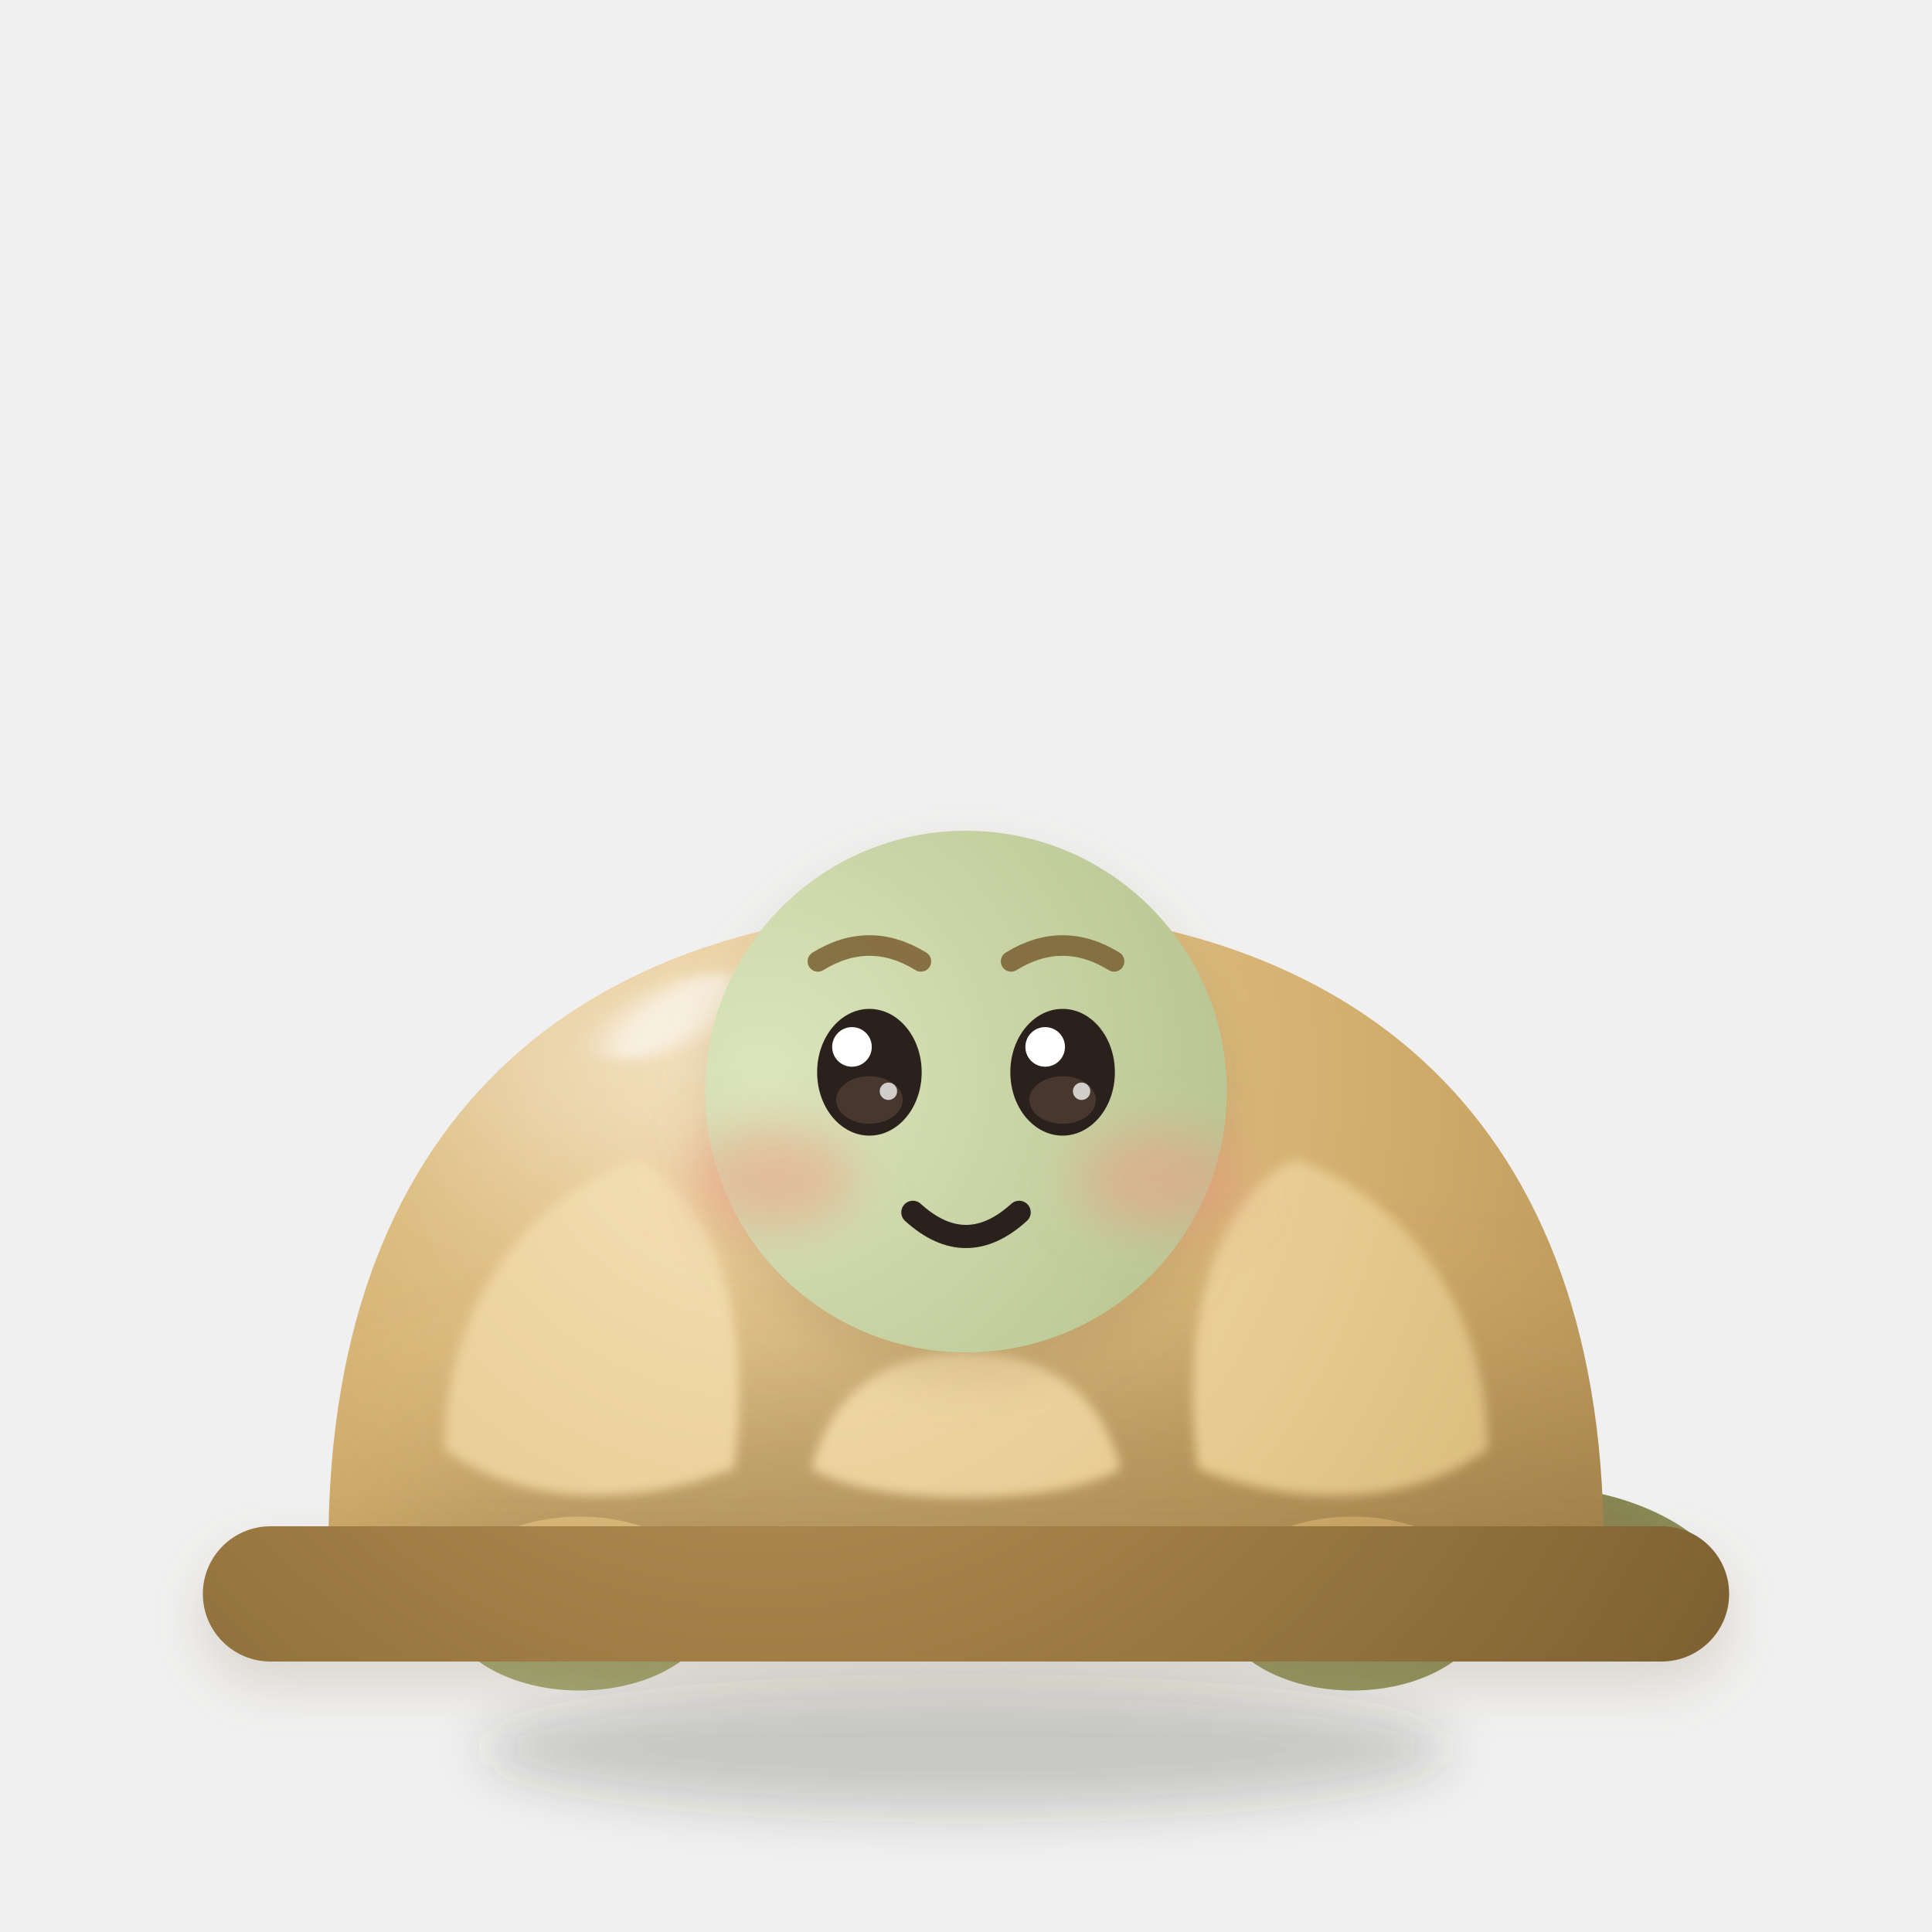
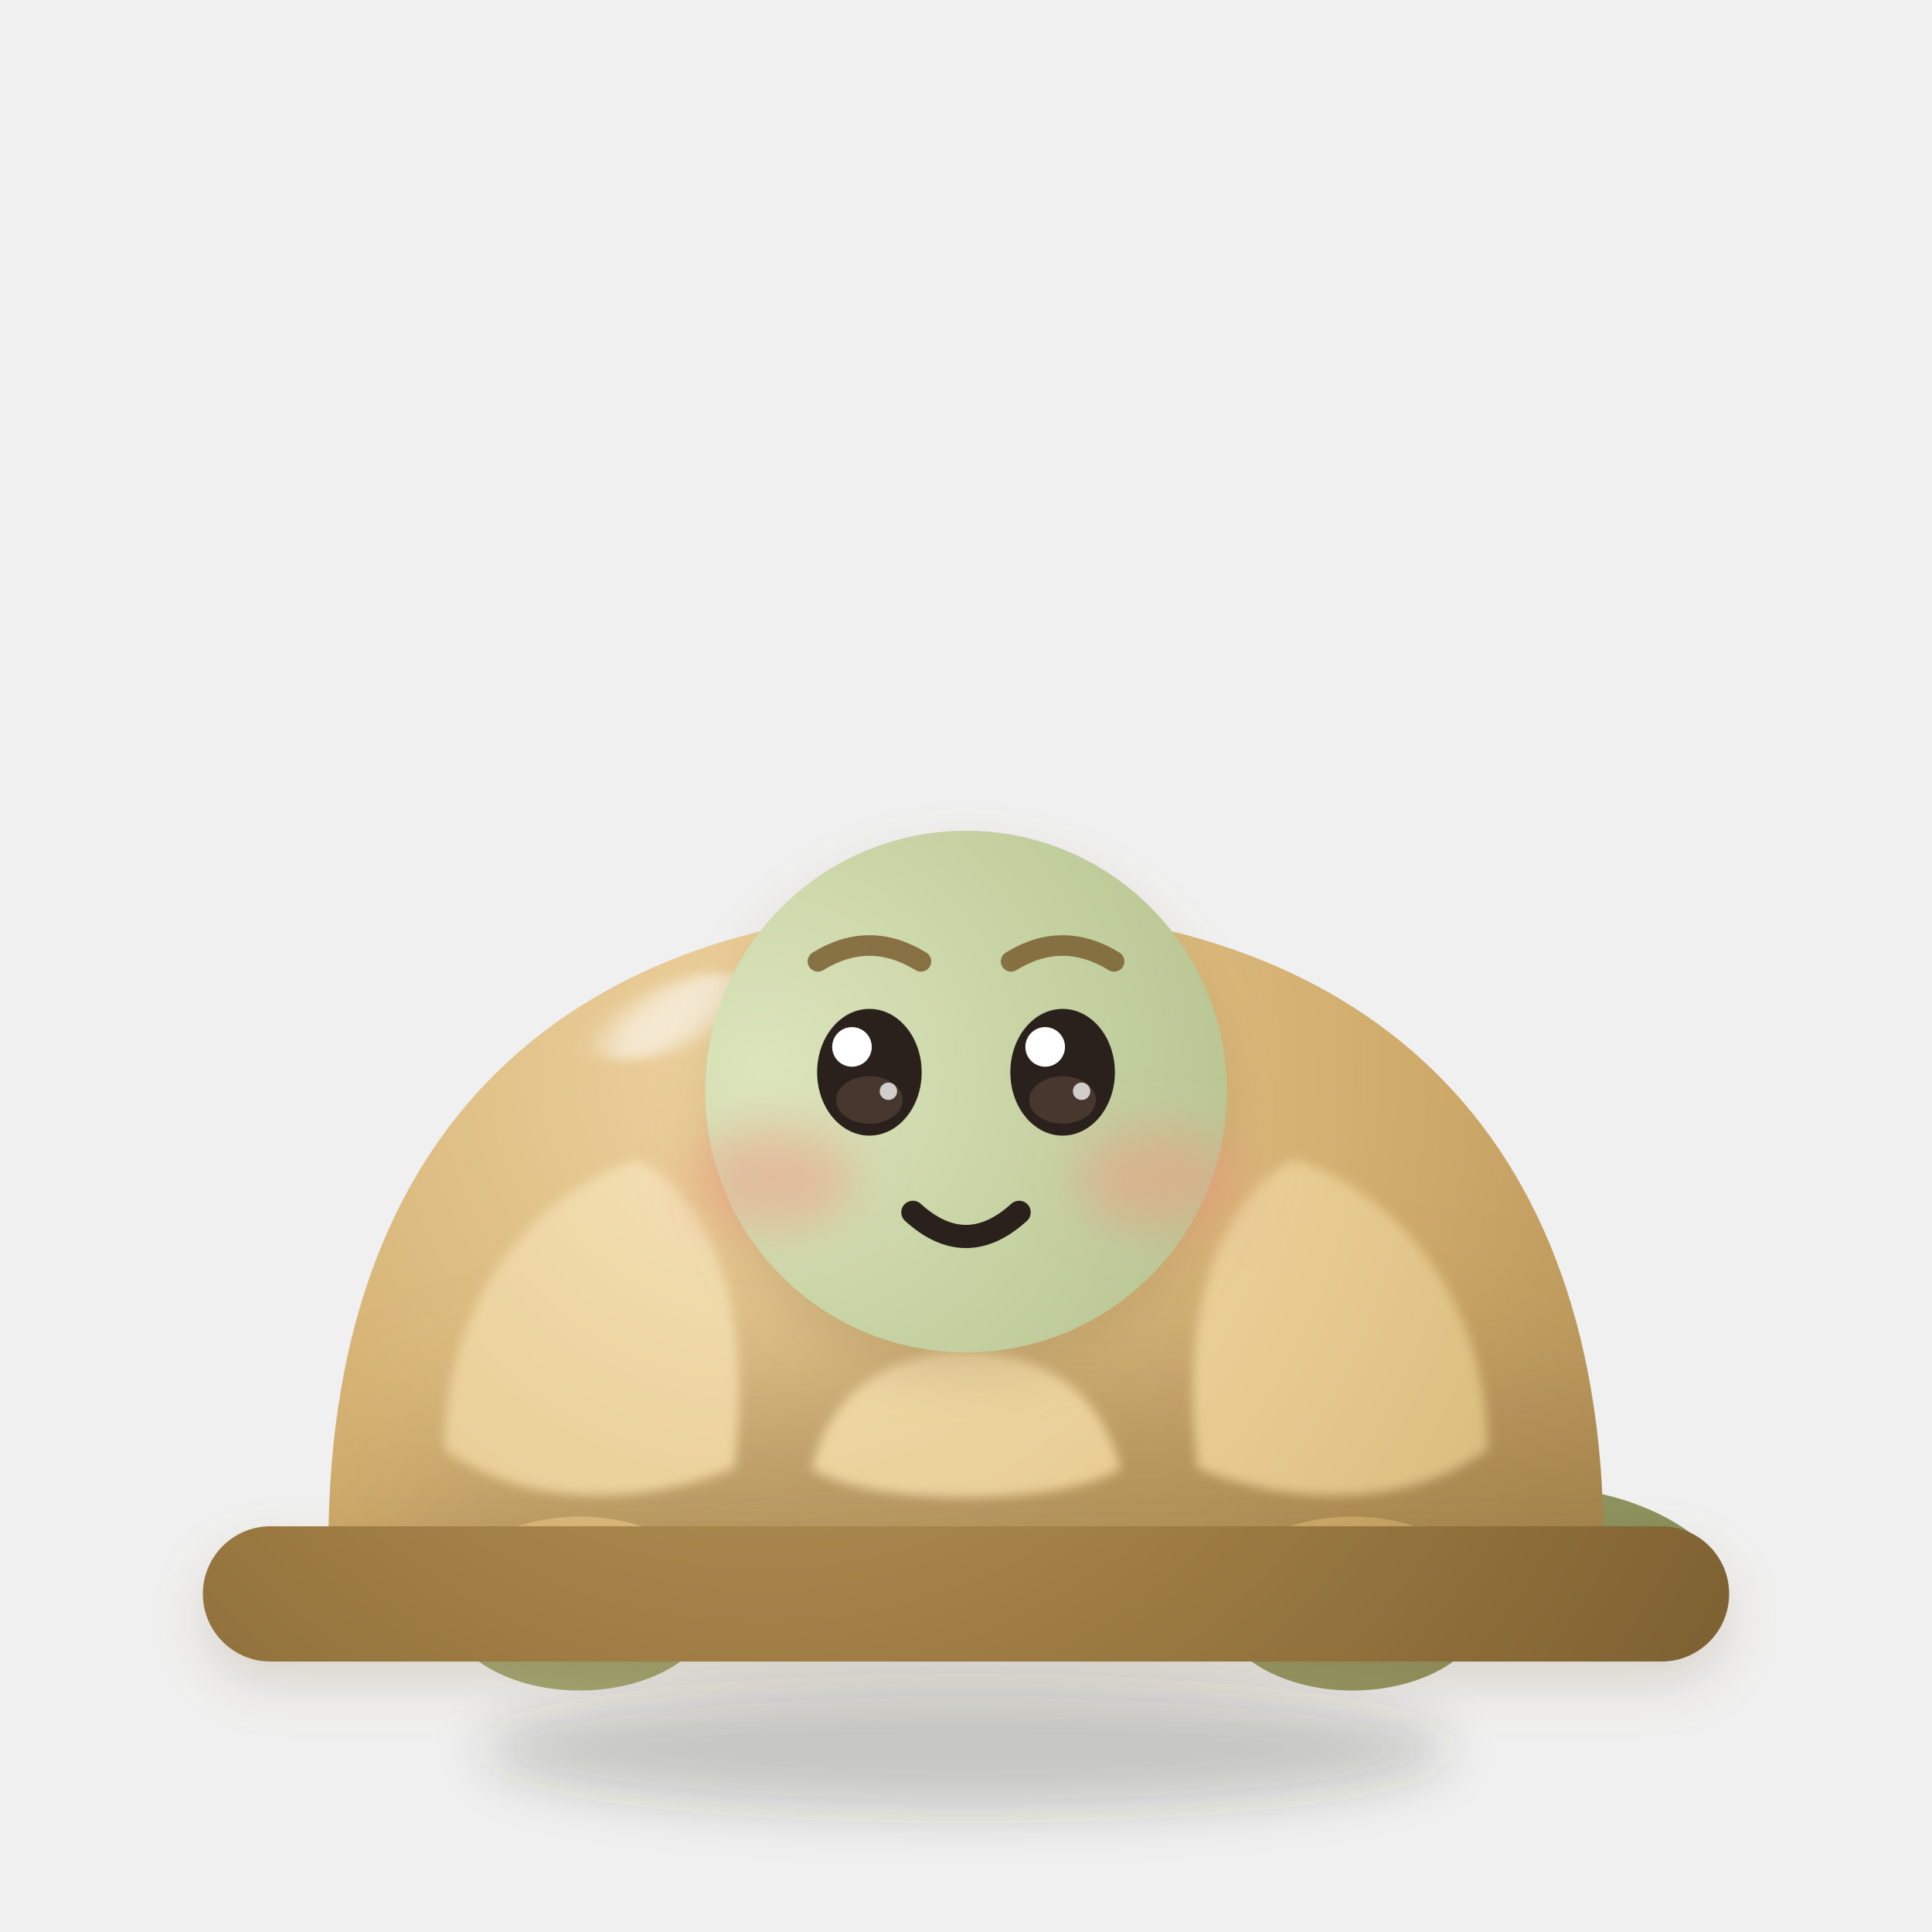
<svg xmlns="http://www.w3.org/2000/svg" width="1024" height="1024" viewBox="0 0 200 200" role="img" aria-label="Tilly">
  <defs>
    <radialGradient id="k7b" gradientUnits="userSpaceOnUse" cx="78.88" cy="111.16" r="121.44">
      <stop offset="0" stop-color="#EED3A0" />
      <stop offset=".52" stop-color="#D2AE6E" />
      <stop offset="1" stop-color="#A7844A" />
    </radialGradient>
    <radialGradient id="k7a" gradientUnits="userSpaceOnUse" cx="78.88" cy="111.16" r="121.44">
      <stop offset="0" stop-color="#DCE5BC" />
      <stop offset=".52" stop-color="#AFBE88" />
      <stop offset="1" stop-color="#869A61" />
    </radialGradient>
    <radialGradient id="k7x" gradientUnits="userSpaceOnUse" cx="78.88" cy="111.16" r="121.44">
      <stop offset="0" stop-color="#F6E4BC" />
      <stop offset=".52" stop-color="#E6C98E" />
      <stop offset="1" stop-color="#CCAA68" />
    </radialGradient>
    <radialGradient id="k7r" gradientUnits="userSpaceOnUse" cx="78.88" cy="111.16" r="121.44">
      <stop offset="0" stop-color="#C49F64" />
      <stop offset=".52" stop-color="#9E7C43" />
      <stop offset="1" stop-color="#7A5E30" />
    </radialGradient>
    <radialGradient id="k7arm" cx="34%" cy="28%" r="80%">
      <stop offset="0" stop-color="#DCE5BC" />
      <stop offset=".52" stop-color="#AFBE88" />
      <stop offset="1" stop-color="#869A61" />
    </radialGradient>
    <filter id="k7b10" x="-60%" y="-60%" width="220%" height="220%">
      <feGaussianBlur stdDeviation="9" />
    </filter>
    <filter id="k7b3" x="-60%" y="-60%" width="220%" height="220%">
      <feGaussianBlur stdDeviation="2.6" />
    </filter>
    <filter id="k7b1" x="-60%" y="-60%" width="220%" height="220%">
      <feGaussianBlur stdDeviation="1.2" />
    </filter>
    <filter id="k7soft" x="-20%" y="-20%" width="140%" height="140%">
      <feGaussianBlur stdDeviation=".55" />
    </filter>
    <clipPath id="k7clip">
      <path d="M34 160 C34 114 62 94 100 94 C138 94 166 114 166 160 Z" />
    </clipPath>
    <clipPath id="k7sil">
      <path d="M34 160 C34 114 62 94 100 94 C138 94 166 114 166 160 Z" />
      <path d="M46 166 a14 9 0 1 0 28 0 a14 9 0 1 0 -28 0 Z" />
      <path d="M126 166 a14 9 0 1 0 28 0 a14 9 0 1 0 -28 0 Z" />
      <path d="M160 154 C168 154 176 158 178 162 C172 164 166 164 160 162 Z" />
    </clipPath>
    <clipPath id="k7backclip">
      <path d="M46 166 a14 9 0 1 0 28 0 a14 9 0 1 0 -28 0 Z" />
      <path d="M126 166 a14 9 0 1 0 28 0 a14 9 0 1 0 -28 0 Z" />
      <path d="M160 154 C168 154 176 158 178 162 C172 164 166 164 160 162 Z" />
    </clipPath>
  </defs>
  <ellipse class="shadow" cx="100" cy="181" rx="50" ry="6.5" fill="rgba(59,50,44,.22)" filter="url(#k7b3)" />
  <g class="rig">
    <g class="pose">
      <g id="arms">
        <g transform="translate(50 152) scale(-1 1)">
          <g id="arm-l" opacity="0">
            <rect x="-7.5" y="-4" width="15" height="40" rx="7.5" fill="url(#k7arm)" />
            <g class="db" opacity="0">
              <rect x="-12" y="34" width="24" height="4" rx="2" fill="#5A4A40" />
              <rect x="-16" y="27" width="7" height="18" rx="3" fill="#3A2C25" />
              <rect x="9" y="27" width="7" height="18" rx="3" fill="#3A2C25" />
            </g>
          </g>
        </g>
        <g transform="translate(150 152)">
          <g id="arm-r" opacity="0">
            <rect x="-7.5" y="-4" width="15" height="40" rx="7.5" fill="url(#k7arm)" />
            <g class="db" opacity="0">
              <rect x="-12" y="34" width="24" height="4" rx="2" fill="#5A4A40" />
              <rect x="-16" y="27" width="7" height="18" rx="3" fill="#3A2C25" />
              <rect x="9" y="27" width="7" height="18" rx="3" fill="#3A2C25" />
            </g>
          </g>
        </g>
      </g>
      <g id="back">
        <path d="M46 166 a14 9 0 1 0 28 0 a14 9 0 1 0 -28 0 Z" fill="url(#k7a)" />
        <path d="M126 166 a14 9 0 1 0 28 0 a14 9 0 1 0 -28 0 Z" fill="url(#k7a)" />
        <path d="M160 154 C168 154 176 158 178 162 C172 164 166 164 160 162 Z" fill="url(#k7a)" />
-         <g clip-path="url(#k7backclip)">
-           <path d="M34 160 C34 114 62 94 100 94 C138 94 166 114 166 160 Z" fill="none" stroke="#7A5F31" stroke-width="12" opacity=".26" filter="url(#k7b3)" />
-         </g>
      </g>
      <g id="body">
        <path d="M34 160 C34 114 62 94 100 94 C138 94 166 114 166 160 Z" fill="url(#k7b)" />
        <g clip-path="url(#k7sil)">
          <ellipse cx="115.84" cy="164" rx="79.2" ry="21.12" fill="#7A5F31" opacity=".38" filter="url(#k7b10)" />
-           <ellipse cx="73.6" cy="109.84" rx="31.68" ry="10.56" fill="#FFFFFF" opacity=".42" filter="url(#k7b10)" />
        </g>
        <ellipse cx="69.64" cy="105.22" rx="7.92" ry="3" transform="rotate(-28 69.64 105.22)" fill="#FFFFFF" opacity=".55" filter="url(#k7b1)" />
      </g>
      <g id="details">
        <path d="M46 150 C46 136 54 124 66 120 C74 124 78 136 76 152 C66 156 54 156 46 150 Z" fill="url(#k7x)" filter="url(#k7soft)" />
        <path d="M154 150 C154 136 146 124 134 120 C126 124 122 136 124 152 C134 156 146 156 154 150 Z" fill="url(#k7x)" filter="url(#k7soft)" />
        <path d="M84 152 C86 144 92 140 100 140 C108 140 114 144 116 152 C110 156 90 156 84 152 Z" fill="url(#k7x)" filter="url(#k7soft)" />
        <path d="M28 158 h144 a7 7 0 0 1 0 14 h-144 a7 7 0 0 1 0 -14 Z" fill="#7A5F31" opacity=".18" transform="translate(0 2.5)" filter="url(#k7b3)" />
        <path d="M28 158 h144 a7 7 0 0 1 0 14 h-144 a7 7 0 0 1 0 -14 Z" fill="url(#k7r)" />
        <path d="M73 113 a27 27 0 1 1 54 0 a27 27 0 1 1 -54 0 Z" fill="#7A5F31" opacity=".18" transform="translate(0 2.5)" filter="url(#k7b3)" />
        <path d="M73 113 a27 27 0 1 1 54 0 a27 27 0 1 1 -54 0 Z" fill="url(#k7a)" />
      </g>
      <g id="face">
        <ellipse class="cheek" cx="80" cy="122" rx="8.5" ry="5.2" fill="#F09A82" opacity=".5" filter="url(#k7b3)" />
        <ellipse class="cheek" cx="120" cy="122" rx="8.5" ry="5.2" fill="#F09A82" opacity=".5" filter="url(#k7b3)" />
        <g transform="translate(90 111) scale(0.82)">
          <path class="brow brow-l" d="M-6.5 -14 Q0 -18 6.5 -14" fill="none" stroke="#7A5F31" stroke-width="2.6" stroke-linecap="round" opacity=".85" />
          <g class="look">
            <g class="blink e-open">
              <ellipse rx="6.6" ry="8" fill="#2A211C" />
              <ellipse cx="0" cy="3.5" rx="4.2" ry="3" fill="#4A3A31" opacity=".9" />
              <circle cx="-2.2" cy="-3.2" r="2.5" fill="#FFFFFF" />
              <circle cx="2.4" cy="2.4" r="1.1" fill="#FFFFFF" opacity=".75" />
            </g>
          </g>
          <path class="e-shut" opacity="0" d="M-6.5 0 Q0 5.5 6.5 0" fill="none" stroke="#2A211C" stroke-width="2.8" stroke-linecap="round" />
          <path class="e-happy" opacity="0" d="M-6.5 2.5 Q0 -6.5 6.5 2.5" fill="none" stroke="#2A211C" stroke-width="2.8" stroke-linecap="round" />
        </g>
        <g transform="translate(110 111) scale(0.82)">
          <path class="brow brow-r" d="M-6.5 -14 Q0 -18 6.5 -14" fill="none" stroke="#7A5F31" stroke-width="2.6" stroke-linecap="round" opacity=".85" />
          <g class="look">
            <g class="blink e-open">
              <ellipse rx="6.6" ry="8" fill="#2A211C" />
              <ellipse cx="0" cy="3.5" rx="4.2" ry="3" fill="#4A3A31" opacity=".9" />
              <circle cx="-2.2" cy="-3.2" r="2.5" fill="#FFFFFF" />
              <circle cx="2.4" cy="2.4" r="1.1" fill="#FFFFFF" opacity=".75" />
            </g>
          </g>
          <path class="e-shut" opacity="0" d="M-6.5 0 Q0 5.5 6.5 0" fill="none" stroke="#2A211C" stroke-width="2.8" stroke-linecap="round" />
          <path class="e-happy" opacity="0" d="M-6.5 2.5 Q0 -6.5 6.5 2.5" fill="none" stroke="#2A211C" stroke-width="2.8" stroke-linecap="round" />
        </g>
        <g transform="translate(100 126)">
          <path class="mo-shut" d="M-5.5 -0.5 Q0 4.5 5.5 -0.5" fill="none" stroke="#2A211C" stroke-width="2.4" stroke-linecap="round" />
          <g class="mo-open" opacity="0">
            <path d="M-7 -1.5 Q0 -2.5 7 -1.5 Q6 8 0 8.5 Q-6 8 -7 -1.5 Z" fill="#4A2620" />
            <path d="M-4 5 Q0 2.5 4 5 Q2.5 8 0 8.2 Q-2.5 8 -4 5 Z" fill="#E58A79" />
          </g>
        </g>
      </g>
    </g>
  </g>
</svg>
